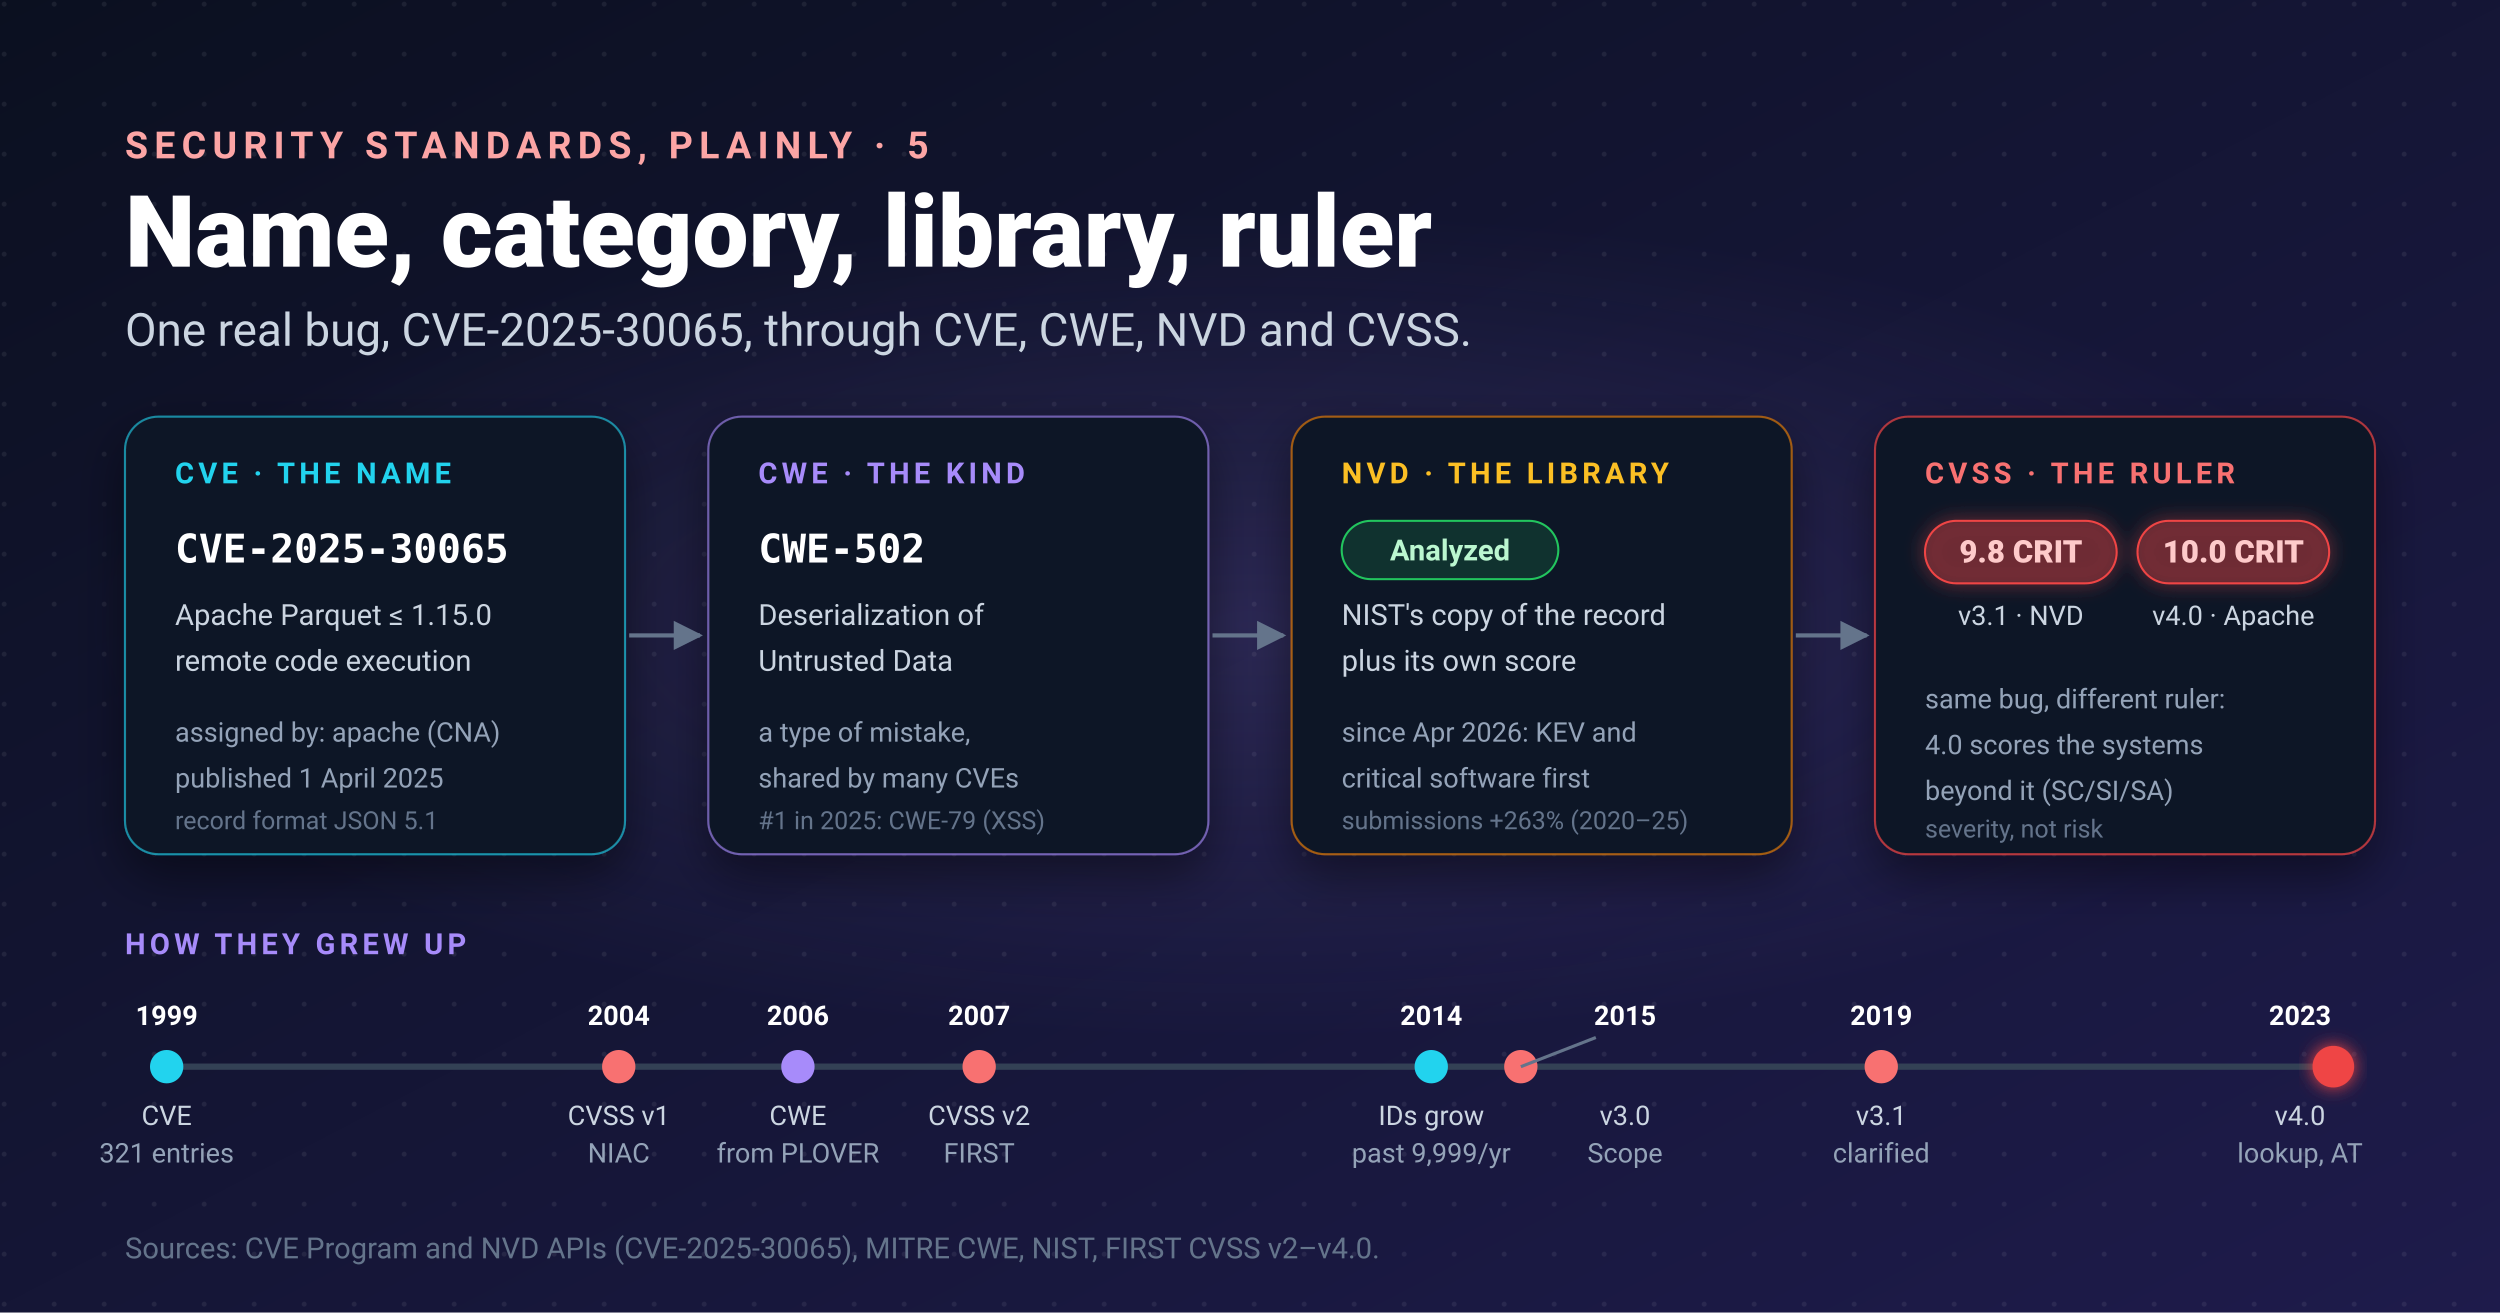
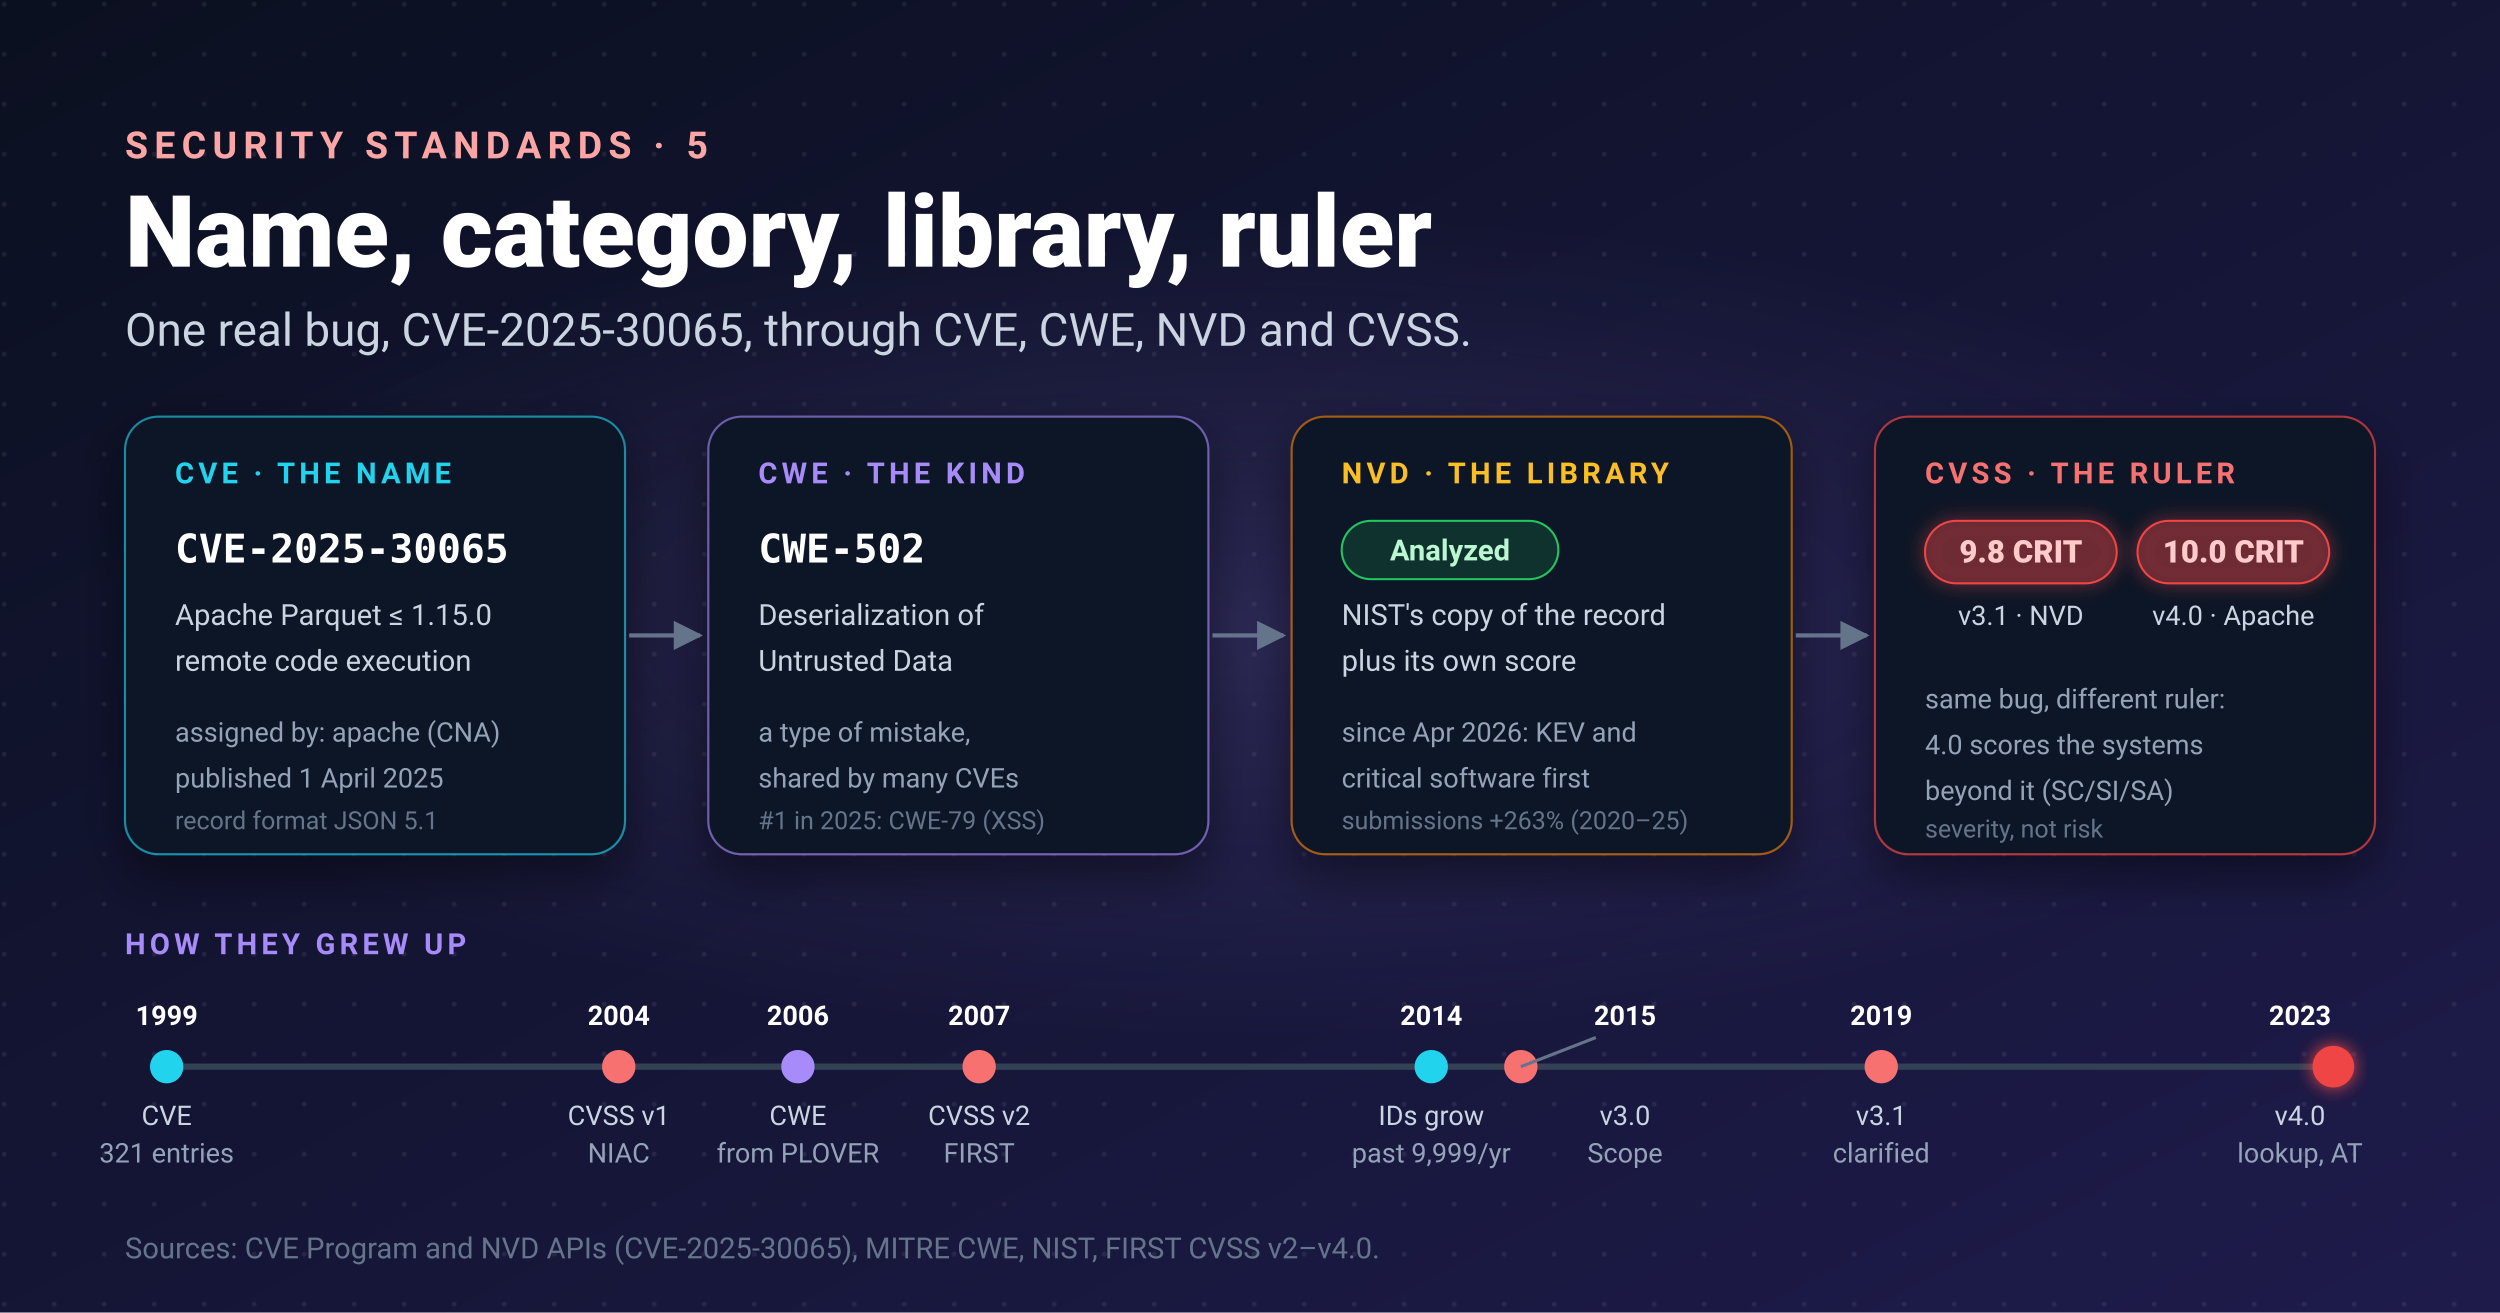
<svg xmlns="http://www.w3.org/2000/svg" viewBox="0 0 1200 630" width="1200" height="630" font-family="Segoe UI, system-ui, -apple-system, Roboto, Helvetica, Arial, sans-serif">
  <defs>
    <linearGradient id="bg" x1="0" y1="0" x2="1" y2="1">
      <stop offset="0" stop-color="#0b1020" />
      <stop offset="1" stop-color="#1e1b4b" />
    </linearGradient>
    <pattern id="dots" width="24" height="24" patternUnits="userSpaceOnUse">
      <circle cx="2" cy="2" r="1.2" fill="#fff" fill-opacity="0.07" />
    </pattern>
    <radialGradient id="glow" cx="0.5" cy="0.5" r="0.5">
      <stop offset="0" stop-color="#a78bfa" stop-opacity="0.16" />
      <stop offset="1" stop-color="#a78bfa" stop-opacity="0" />
    </radialGradient>
    <filter id="shadow" x="-10%" y="-10%" width="120%" height="140%">
      <feDropShadow dx="0" dy="10" stdDeviation="12" flood-color="#000" flood-opacity="0.45" />
    </filter>
    <filter id="red" x="-30%" y="-60%" width="160%" height="220%">
      <feGaussianBlur stdDeviation="4" result="b" />
      <feMerge>
        <feMergeNode in="b" />
        <feMergeNode in="SourceGraphic" />
      </feMerge>
    </filter>
    <marker id="arr" viewBox="0 0 10 10" refX="9" refY="5" markerWidth="7" markerHeight="7" orient="auto">
      <path d="M0 0 L10 5 L0 10z" fill="#64748b" />
    </marker>
  </defs>
  <rect width="1200" height="630" fill="url(#bg)" />
  <rect width="1200" height="630" fill="url(#dots)" />
  <ellipse cx="600" cy="300" rx="560" ry="200" fill="url(#glow)" />
-   <text x="60" y="76" fill="#fca5a5" font-size="18" font-weight="700" letter-spacing="3">SECURITY STANDARDS, PLAINLY · 5</text>
+   <text x="60" y="76" fill="#fca5a5" font-size="18" font-weight="700" letter-spacing="3">SECURITY STANDARDS · 5</text>
  <text x="60" y="128" fill="#fff" font-size="48" font-weight="800">Name, category, library, ruler</text>
  <text x="60" y="166" fill="#cbd5e1" font-size="22">One real bug, CVE-2025-30065, through CVE, CWE, NVD and CVSS.</text>
  <g filter="url(#shadow)">
    <rect x="60" y="200" width="240" height="210" rx="16" fill="#111827" stroke="#22d3ee" stroke-opacity="0.6" />
    <rect x="340" y="200" width="240" height="210" rx="16" fill="#111827" stroke="#a78bfa" stroke-opacity="0.6" />
    <rect x="620" y="200" width="240" height="210" rx="16" fill="#111827" stroke="#d97706" stroke-opacity="0.7" />
    <rect x="900" y="200" width="240" height="210" rx="16" fill="#111827" stroke="#ef4444" stroke-opacity="0.7" />
  </g>
  <path d="M302 305 H336" stroke="#64748b" stroke-width="2" marker-end="url(#arr)" />
  <path d="M582 305 H616" stroke="#64748b" stroke-width="2" marker-end="url(#arr)" />
  <path d="M862 305 H896" stroke="#64748b" stroke-width="2" marker-end="url(#arr)" />
  <text x="84" y="232" fill="#22d3ee" font-size="14" font-weight="700" letter-spacing="2">CVE · THE NAME</text>
  <text x="84" y="270" fill="#fff" font-size="19" font-weight="800" font-family="Consolas, Menlo, monospace">CVE-2025-30065</text>
  <text x="84" y="300" fill="#cbd5e1" font-size="14">Apache Parquet ≤ 1.15.0</text>
  <text x="84" y="322" fill="#cbd5e1" font-size="14">remote code execution</text>
  <text x="84" y="356" fill="#94a3b8" font-size="13">assigned by: apache (CNA)</text>
  <text x="84" y="378" fill="#94a3b8" font-size="13">published 1 April 2025</text>
  <text x="84" y="398" fill="#64748b" font-size="12">record format JSON 5.1</text>
  <text x="364" y="232" fill="#a78bfa" font-size="14" font-weight="700" letter-spacing="2">CWE · THE KIND</text>
  <text x="364" y="270" fill="#fff" font-size="19" font-weight="800" font-family="Consolas, Menlo, monospace">CWE-502</text>
  <text x="364" y="300" fill="#cbd5e1" font-size="14">Deserialization of</text>
  <text x="364" y="322" fill="#cbd5e1" font-size="14">Untrusted Data</text>
  <text x="364" y="356" fill="#94a3b8" font-size="13">a type of mistake,</text>
  <text x="364" y="378" fill="#94a3b8" font-size="13">shared by many CVEs</text>
  <text x="364" y="398" fill="#64748b" font-size="12">#1 in 2025: CWE-79 (XSS)</text>
  <text x="644" y="232" fill="#fbbf24" font-size="14" font-weight="700" letter-spacing="2">NVD · THE LIBRARY</text>
  <rect x="644" y="250" width="104" height="28" rx="14" fill="#22c55e" fill-opacity="0.16" stroke="#22c55e" />
  <text x="696" y="269" text-anchor="middle" fill="#bbf7d0" font-size="14" font-weight="700">Analyzed</text>
  <text x="644" y="300" fill="#cbd5e1" font-size="14">NIST's copy of the record</text>
  <text x="644" y="322" fill="#cbd5e1" font-size="14">plus its own score</text>
  <text x="644" y="356" fill="#94a3b8" font-size="13">since Apr 2026: KEV and</text>
  <text x="644" y="378" fill="#94a3b8" font-size="13">critical software first</text>
  <text x="644" y="398" fill="#64748b" font-size="12">submissions +263% (2020–25)</text>
  <text x="924" y="232" fill="#f87171" font-size="14" font-weight="700" letter-spacing="2">CVSS · THE RULER</text>
  <g filter="url(#red)">
    <rect x="924" y="250" width="92" height="30" rx="15" fill="#ef4444" fill-opacity="0.25" stroke="#ef4444" />
    <rect x="1026" y="250" width="92" height="30" rx="15" fill="#ef4444" fill-opacity="0.25" stroke="#ef4444" />
  </g>
  <text x="970" y="270" text-anchor="middle" fill="#fecaca" font-size="15" font-weight="800">9.8 CRIT</text>
  <text x="1072" y="270" text-anchor="middle" fill="#fecaca" font-size="15" font-weight="800">10.0 CRIT</text>
  <text x="970" y="300" text-anchor="middle" fill="#cbd5e1" font-size="13">v3.1 · NVD</text>
  <text x="1072" y="300" text-anchor="middle" fill="#cbd5e1" font-size="13">v4.0 · Apache</text>
  <text x="924" y="340" fill="#94a3b8" font-size="13">same bug, different ruler:</text>
  <text x="924" y="362" fill="#94a3b8" font-size="13">4.0 scores the systems</text>
  <text x="924" y="384" fill="#94a3b8" font-size="13">beyond it (SC/SI/SA)</text>
  <text x="924" y="402" fill="#64748b" font-size="12">severity, not risk</text>
  <text x="60" y="458" fill="#a78bfa" font-size="14" font-weight="700" letter-spacing="2">HOW THEY GREW UP</text>
  <line x1="80" y1="512" x2="1120" y2="512" stroke="#334155" stroke-width="3" stroke-linecap="round" />
  <g font-size="13" text-anchor="middle">
    <circle cx="80" cy="512" r="8" fill="#22d3ee" />
    <text x="80" y="492" fill="#fff" font-weight="700">1999</text>
    <text x="80" y="540" fill="#cbd5e1">CVE</text>
    <text x="80" y="558" fill="#94a3b8">321 entries</text>
    <circle cx="297" cy="512" r="8" fill="#f87171" />
    <text x="297" y="492" fill="#fff" font-weight="700">2004</text>
    <text x="297" y="540" fill="#cbd5e1">CVSS v1</text>
    <text x="297" y="558" fill="#94a3b8">NIAC</text>
    <circle cx="383" cy="512" r="8" fill="#a78bfa" />
    <text x="383" y="492" fill="#fff" font-weight="700">2006</text>
    <text x="383" y="540" fill="#cbd5e1">CWE</text>
    <text x="383" y="558" fill="#94a3b8">from PLOVER</text>
    <circle cx="470" cy="512" r="8" fill="#f87171" />
    <text x="470" y="492" fill="#fff" font-weight="700">2007</text>
    <text x="470" y="540" fill="#cbd5e1">CVSS v2</text>
    <text x="470" y="558" fill="#94a3b8">FIRST</text>
    <circle cx="687" cy="512" r="8" fill="#22d3ee" />
    <text x="687" y="492" fill="#fff" font-weight="700">2014</text>
    <text x="687" y="540" fill="#cbd5e1">IDs grow</text>
    <text x="687" y="558" fill="#94a3b8">past 9,999/yr</text>
    <circle cx="730" cy="512" r="8" fill="#f87171" />
    <circle cx="903" cy="512" r="8" fill="#f87171" />
    <text x="780" y="492" fill="#fff" font-weight="700">2015</text>
    <text x="780" y="540" fill="#cbd5e1">v3.0</text>
    <text x="780" y="558" fill="#94a3b8">Scope</text>
    <text x="903" y="492" fill="#fff" font-weight="700">2019</text>
    <text x="903" y="540" fill="#cbd5e1">v3.1</text>
    <text x="903" y="558" fill="#94a3b8">clarified</text>
    <circle cx="1120" cy="512" r="10" fill="#ef4444" filter="url(#red)" />
    <text x="1104" y="492" fill="#fff" font-weight="700">2023</text>
    <text x="1104" y="540" fill="#cbd5e1">v4.0</text>
    <text x="1104" y="558" fill="#94a3b8">lookup, AT</text>
  </g>
  <path d="M730 512 L766 498" stroke="#64748b" stroke-width="1.5" />
  <text x="60" y="604" fill="#64748b" font-size="14">Sources: CVE Program and NVD APIs (CVE-2025-30065), MITRE CWE, NIST, FIRST CVSS v2–v4.0.</text>
</svg>
